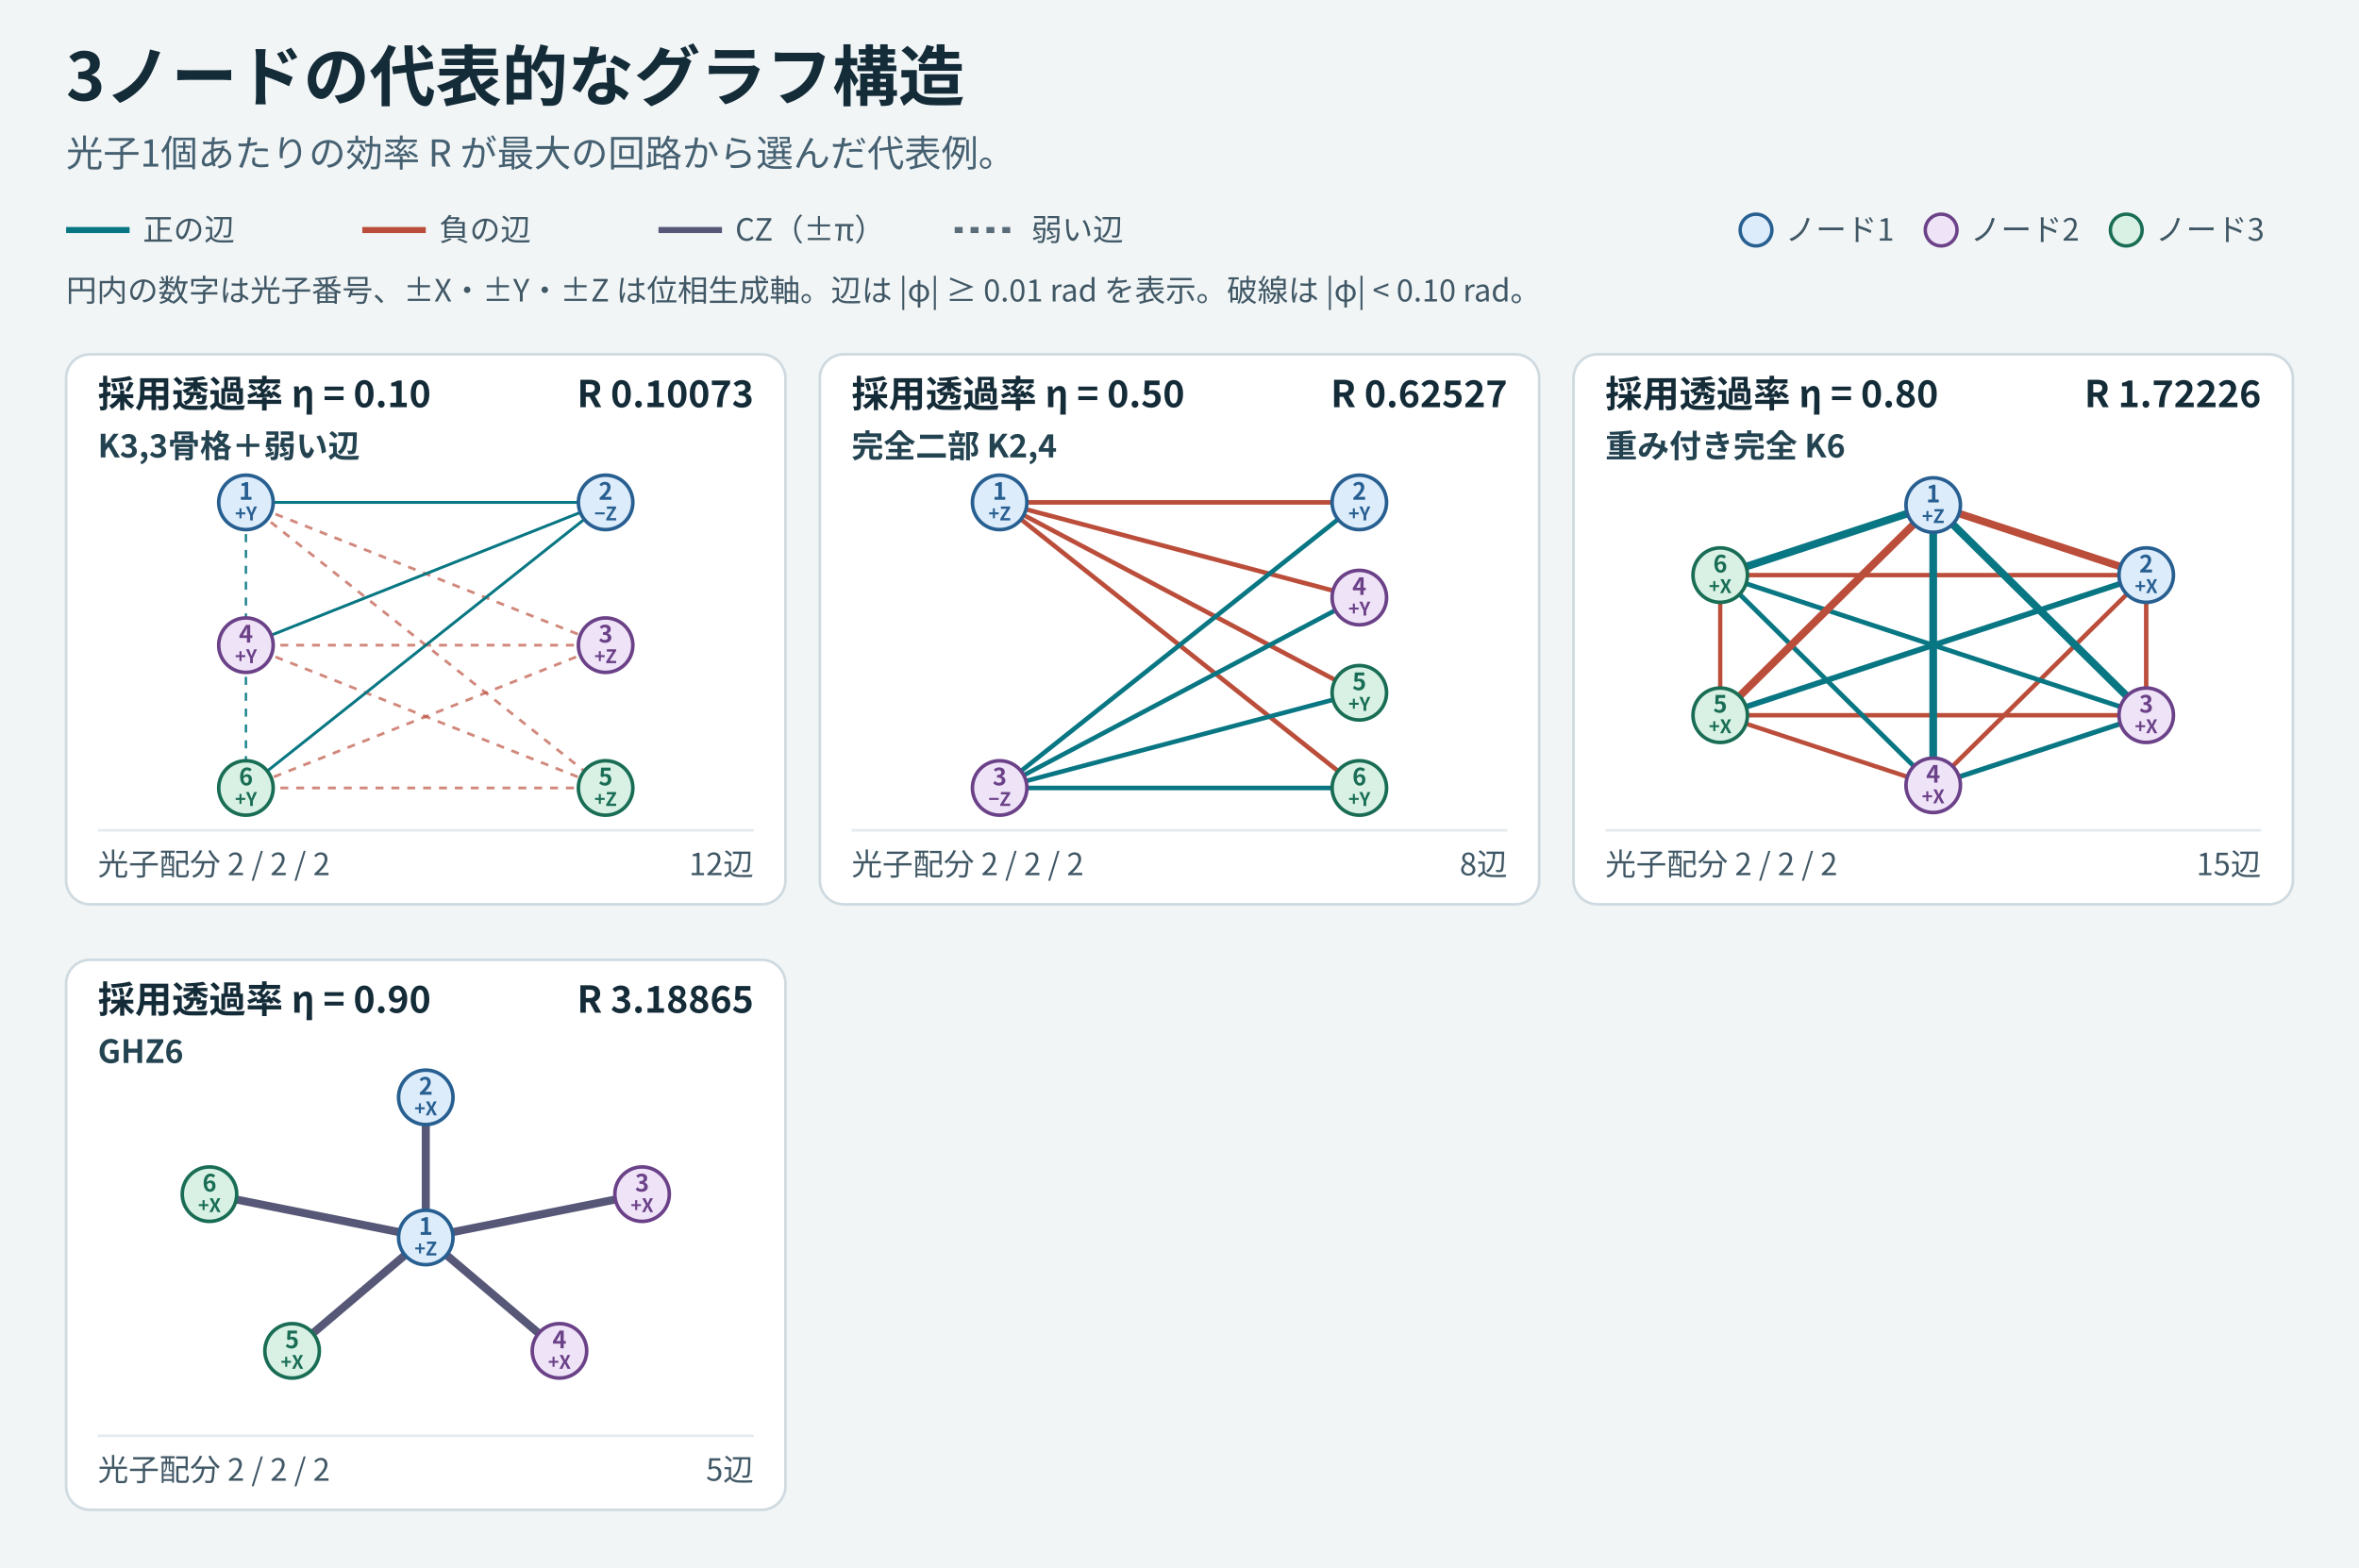
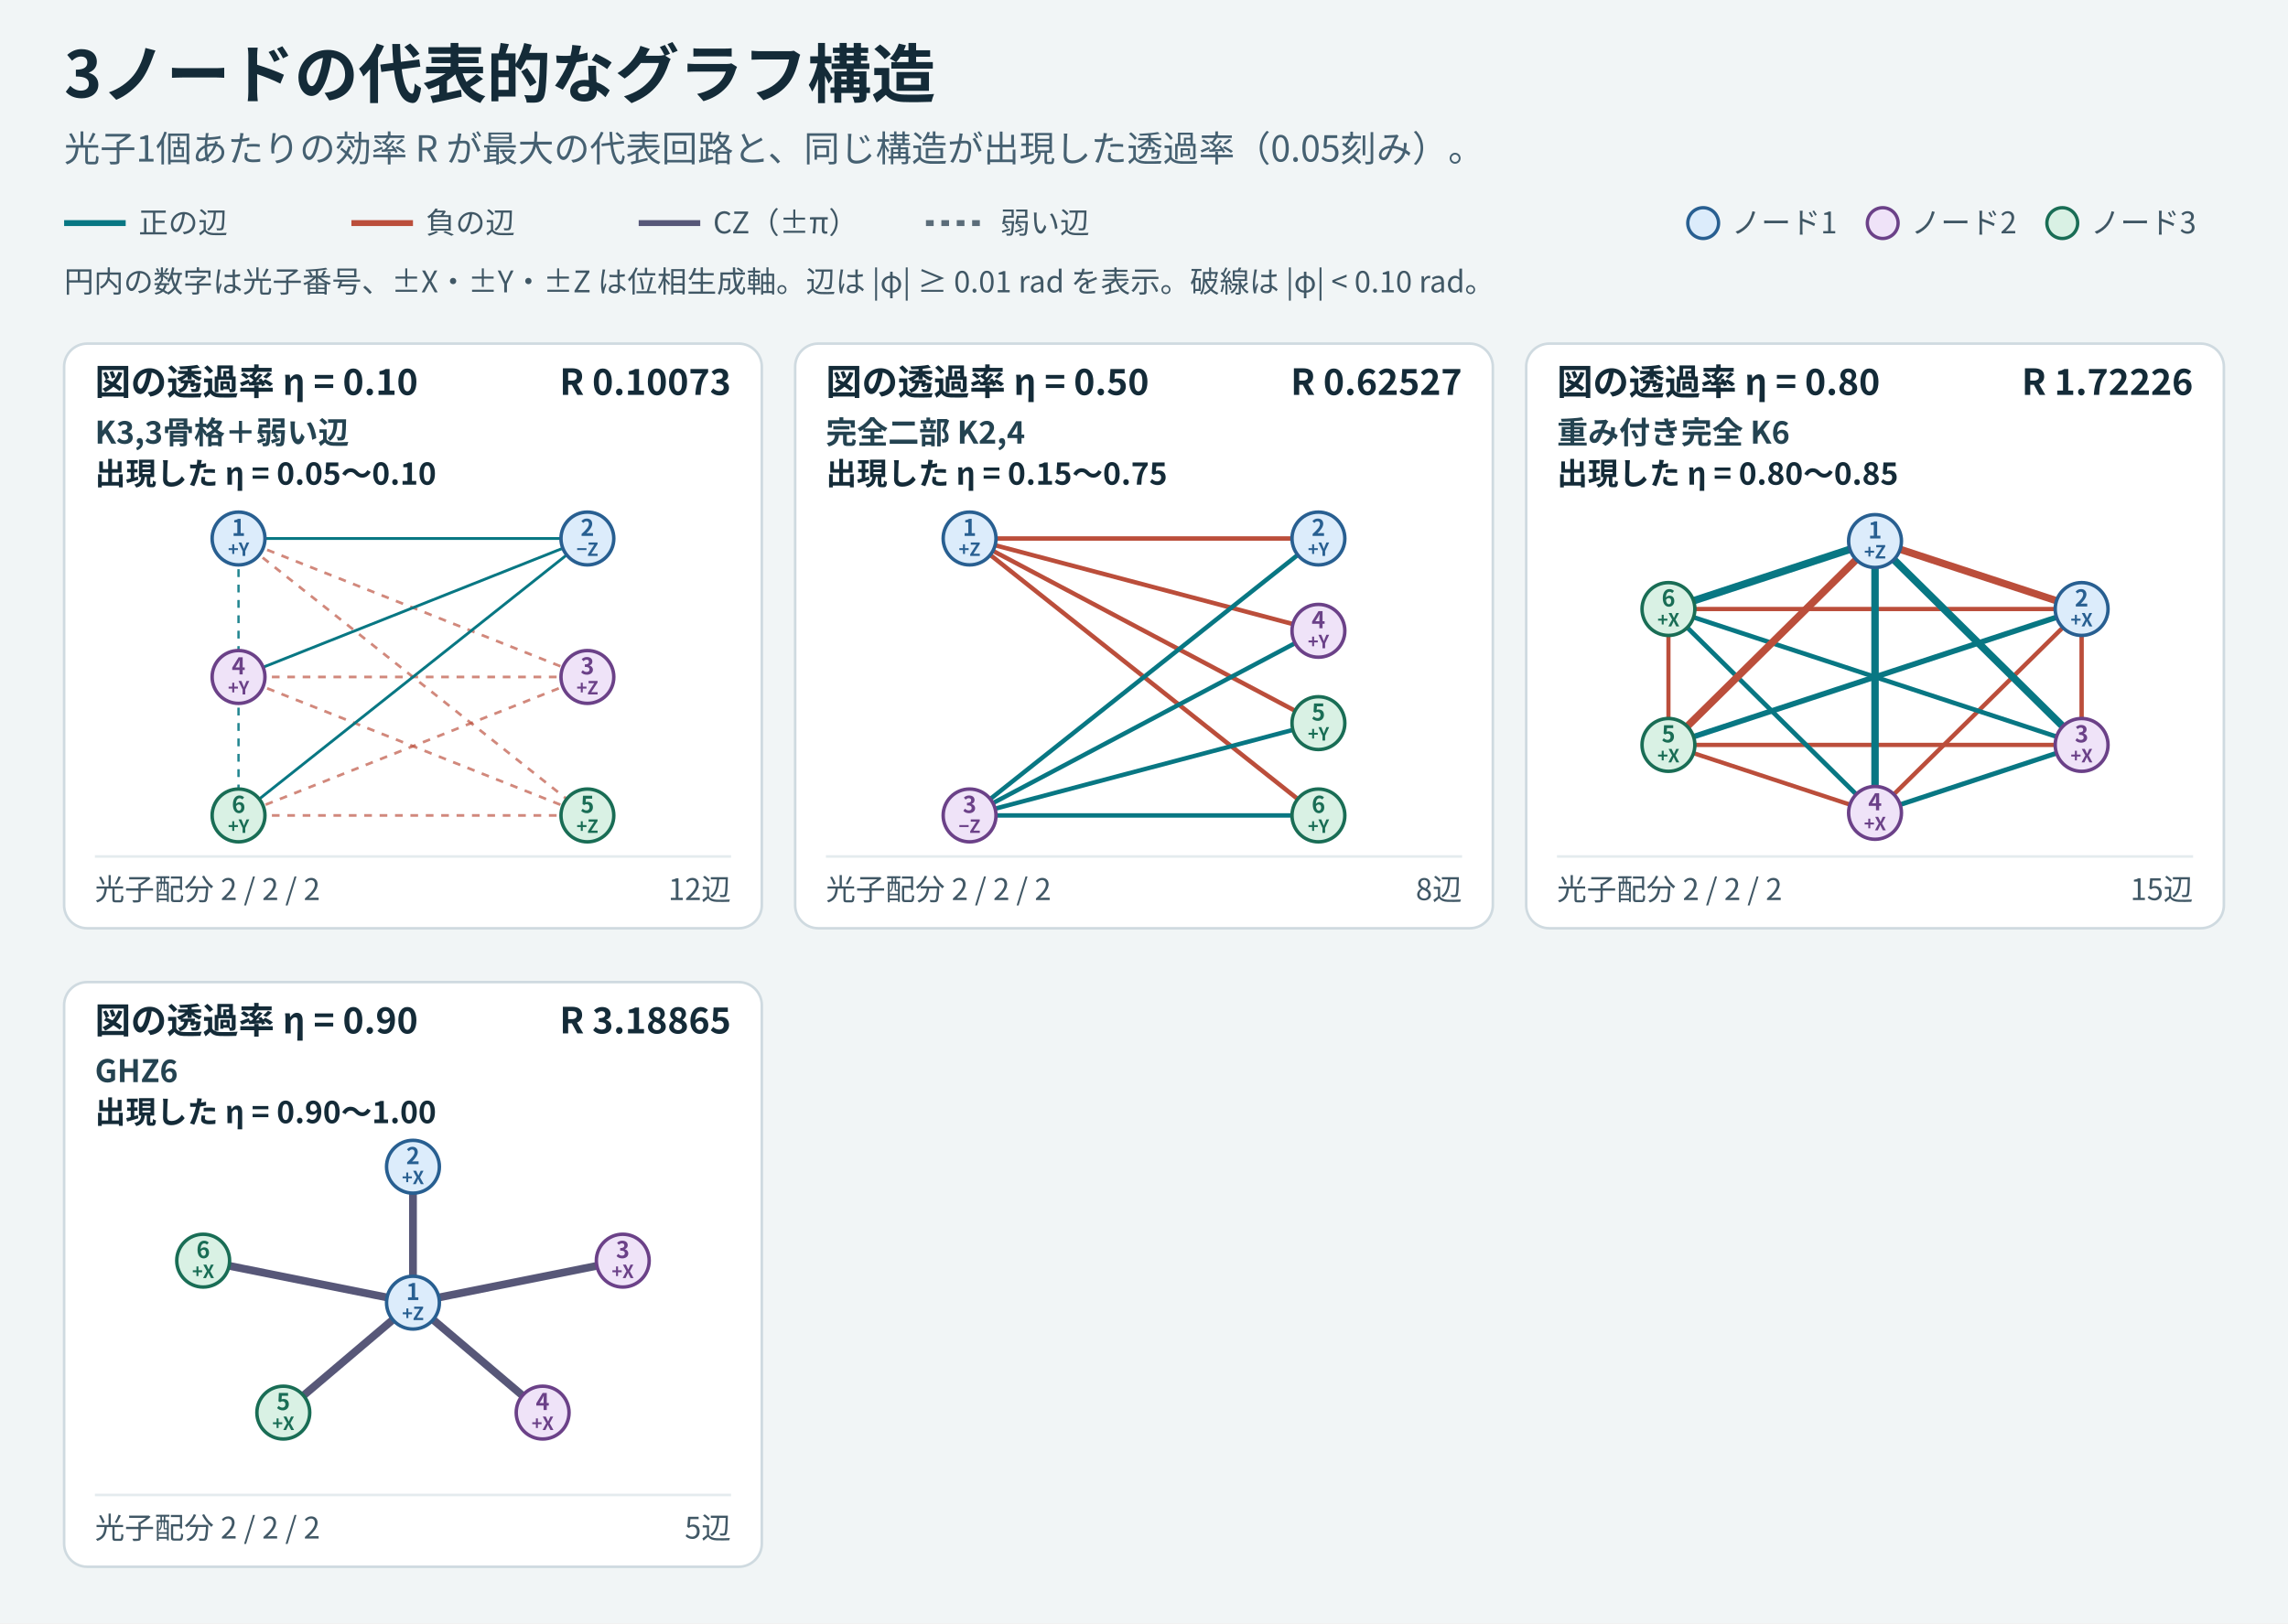
- <svg xmlns="http://www.w3.org/2000/svg" width="892" height="593" viewBox="0 0 892 593" role="img" aria-labelledby="svg-title svg-description">
+ <svg xmlns="http://www.w3.org/2000/svg" width="892" height="633" viewBox="0 0 892 633" role="img" aria-labelledby="svg-title svg-description">
  <style>text{font-family:system-ui,'Noto Sans CJK JP','Hiragino Sans','Yu Gothic',sans-serif;font-variant-numeric:tabular-nums}.title{font-size:25px;font-weight:750;fill:#142b38}.subtitle{font-size:14px;fill:#456071}.legend,.small{font-size:11.6px;fill:#405765}.type{font-size:12.1px;fill:#244351;font-weight:650}.metric{font-size:14px;font-weight:740;fill:#142b38}.group{font-size:14px;font-weight:740;fill:#223c4c}.photo{font-size:9px;font-weight:750}.axis{font-size:7.1px;font-weight:700}.panel{fill:#fff;stroke:#cfdae0;stroke-width:1}.hair{stroke:#e4ebee;stroke-width:1}</style>
-   <rect width="892" height="593" fill="#f1f5f6" />
+   <rect width="892" height="633" fill="#f1f5f6" />
  <text x="25" y="38" class="title">3ノードの代表的なグラフ構造</text>
-   <text x="25" y="63" class="subtitle">光子1個あたりの効率 R が最大の回路から選んだ代表例。</text>
+   <text x="25" y="63" class="subtitle">光子1個あたりの効率 R が最大の代表回路と、同じ構造が出現した透過率（0.05刻み）。</text>
  <path d="M25 87h24" stroke="#087783" stroke-width="2.3" />
  <text x="54" y="91" class="legend">正の辺</text>
  <path d="M137 87h24" stroke="#bb4e3b" stroke-width="2.3" />
  <text x="166" y="91" class="legend">負の辺</text>
  <path d="M249 87h24" stroke="#575778" stroke-width="2.3" />
  <text x="278" y="91" class="legend">CZ（±π）</text>
  <path d="M361 87h24" stroke="#5b6c79" stroke-width="2.3" stroke-dasharray="3 3" />
  <text x="390" y="91" class="legend">弱い辺</text>
  <circle cx="664" cy="87" r="6" stroke="#285f91" fill="#dcecfb" stroke-width="1.3" />
  <text x="675" y="91" class="legend">ノード1</text>
  <circle cx="734" cy="87" r="6" stroke="#6b4188" fill="#efe3f8" stroke-width="1.3" />
  <text x="745" y="91" class="legend">ノード2</text>
  <circle cx="804" cy="87" r="6" stroke="#196d55" fill="#d9f1e4" stroke-width="1.3" />
  <text x="815" y="91" class="legend">ノード3</text>
  <text x="25" y="114" class="small">円内の数字は光子番号、±X・±Y・±Z は位相生成軸。辺は |φ| ≥ 0.01 rad を表示。破線は |φ| &lt; 0.10 rad。</text>
  <g transform="translate(25 134)" data-eta="0.1" data-objective="R" data-photons="6" data-edges="12">
-     <rect class="panel" width="272" height="208" rx="9" />
-     <text x="12" y="20" class="metric">採用透過率 η = 0.10</text>
+     <rect class="panel" width="272" height="228" rx="9" />
+     <text x="12" y="20" class="metric">図の透過率 η = 0.10</text>
    <text x="260" y="20" text-anchor="end" class="metric">R 0.10073</text>
    <text x="12" y="39" class="type">K3,3骨格＋弱い辺</text>
-     <path d="M68 56L68 164" fill="none" stroke="#087783" stroke-width="0.85" stroke-dasharray="3 3" opacity=".67" />
-     <path d="M68 110L68 164" fill="none" stroke="#087783" stroke-width="0.85" stroke-dasharray="3 3" opacity=".67" />
-     <path d="M68 56L68 110" fill="none" stroke="#087783" stroke-width="0.85" stroke-dasharray="3 3" opacity=".67" />
-     <path d="M68 56L204 110" fill="none" stroke="#bb4e3b" stroke-width="1.05" stroke-dasharray="3 3" opacity=".67" />
-     <path d="M204 164L68 164" fill="none" stroke="#bb4e3b" stroke-width="1.05" stroke-dasharray="3 3" opacity=".67" />
-     <path d="M204 110L68 110" fill="none" stroke="#bb4e3b" stroke-width="1.05" stroke-dasharray="3 3" opacity=".67" />
-     <path d="M68 56L204 164" fill="none" stroke="#bb4e3b" stroke-width="1.05" stroke-dasharray="3 3" opacity=".67" />
-     <path d="M204 110L68 164" fill="none" stroke="#bb4e3b" stroke-width="1.05" stroke-dasharray="3 3" opacity=".67" />
-     <path d="M68 110L204 164" fill="none" stroke="#bb4e3b" stroke-width="1.05" stroke-dasharray="3 3" opacity=".67" />
-     <path d="M204 56L68 110" fill="none" stroke="#087783" stroke-width="1.1" />
-     <path d="M204 56L68 164" fill="none" stroke="#087783" stroke-width="1.1" />
-     <path d="M68 56L204 56" fill="none" stroke="#087783" stroke-width="1.1" />
-     <g transform="translate(68 56)">
-       <circle r="10.3" stroke="#285f91" fill="#dcecfb" stroke-width="1.35" />
-       <text class="photo" y="-1" text-anchor="middle" fill="#285f91">1</text>
-       <text class="axis" y="6.8" text-anchor="middle" fill="#285f91">+Y</text>
-     </g>
-     <g transform="translate(204 56)">
-       <circle r="10.3" stroke="#285f91" fill="#dcecfb" stroke-width="1.35" />
-       <text class="photo" y="-1" text-anchor="middle" fill="#285f91">2</text>
-       <text class="axis" y="6.8" text-anchor="middle" fill="#285f91">−Z</text>
-     </g>
-     <g transform="translate(204 110)">
-       <circle r="10.3" stroke="#6b4188" fill="#efe3f8" stroke-width="1.35" />
-       <text class="photo" y="-1" text-anchor="middle" fill="#6b4188">3</text>
-       <text class="axis" y="6.8" text-anchor="middle" fill="#6b4188">+Z</text>
-     </g>
-     <g transform="translate(68 110)">
-       <circle r="10.3" stroke="#6b4188" fill="#efe3f8" stroke-width="1.35" />
-       <text class="photo" y="-1" text-anchor="middle" fill="#6b4188">4</text>
-       <text class="axis" y="6.8" text-anchor="middle" fill="#6b4188">+Y</text>
-     </g>
-     <g transform="translate(204 164)">
-       <circle r="10.3" stroke="#196d55" fill="#d9f1e4" stroke-width="1.35" />
-       <text class="photo" y="-1" text-anchor="middle" fill="#196d55">5</text>
-       <text class="axis" y="6.8" text-anchor="middle" fill="#196d55">+Z</text>
-     </g>
-     <g transform="translate(68 164)">
-       <circle r="10.3" stroke="#196d55" fill="#d9f1e4" stroke-width="1.35" />
-       <text class="photo" y="-1" text-anchor="middle" fill="#196d55">6</text>
-       <text class="axis" y="6.8" text-anchor="middle" fill="#196d55">+Y</text>
-     </g>
-     <path d="M 12 180 H 260" class="hair" />
-     <text x="12" y="197" class="small">光子配分 2 / 2 / 2</text>
-     <text x="260" y="197" text-anchor="end" class="small">12辺</text>
+     <text x="12" y="55" class="metric" style="font-size:12px">出現した η = 0.05〜0.10</text>
+     <g transform="translate(0 20)">
+       <path d="M68 56L68 164" fill="none" stroke="#087783" stroke-width="0.85" stroke-dasharray="3 3" opacity=".67" />
+       <path d="M68 110L68 164" fill="none" stroke="#087783" stroke-width="0.85" stroke-dasharray="3 3" opacity=".67" />
+       <path d="M68 56L68 110" fill="none" stroke="#087783" stroke-width="0.85" stroke-dasharray="3 3" opacity=".67" />
+       <path d="M68 56L204 110" fill="none" stroke="#bb4e3b" stroke-width="1.05" stroke-dasharray="3 3" opacity=".67" />
+       <path d="M204 164L68 164" fill="none" stroke="#bb4e3b" stroke-width="1.05" stroke-dasharray="3 3" opacity=".67" />
+       <path d="M204 110L68 110" fill="none" stroke="#bb4e3b" stroke-width="1.05" stroke-dasharray="3 3" opacity=".67" />
+       <path d="M68 56L204 164" fill="none" stroke="#bb4e3b" stroke-width="1.05" stroke-dasharray="3 3" opacity=".67" />
+       <path d="M204 110L68 164" fill="none" stroke="#bb4e3b" stroke-width="1.05" stroke-dasharray="3 3" opacity=".67" />
+       <path d="M68 110L204 164" fill="none" stroke="#bb4e3b" stroke-width="1.05" stroke-dasharray="3 3" opacity=".67" />
+       <path d="M204 56L68 110" fill="none" stroke="#087783" stroke-width="1.1" />
+       <path d="M204 56L68 164" fill="none" stroke="#087783" stroke-width="1.1" />
+       <path d="M68 56L204 56" fill="none" stroke="#087783" stroke-width="1.1" />
+       <g transform="translate(68 56)">
+         <circle r="10.3" stroke="#285f91" fill="#dcecfb" stroke-width="1.35" />
+         <text class="photo" y="-1" text-anchor="middle" fill="#285f91">1</text>
+         <text class="axis" y="6.8" text-anchor="middle" fill="#285f91">+Y</text>
+       </g>
+       <g transform="translate(204 56)">
+         <circle r="10.3" stroke="#285f91" fill="#dcecfb" stroke-width="1.35" />
+         <text class="photo" y="-1" text-anchor="middle" fill="#285f91">2</text>
+         <text class="axis" y="6.8" text-anchor="middle" fill="#285f91">−Z</text>
+       </g>
+       <g transform="translate(204 110)">
+         <circle r="10.3" stroke="#6b4188" fill="#efe3f8" stroke-width="1.35" />
+         <text class="photo" y="-1" text-anchor="middle" fill="#6b4188">3</text>
+         <text class="axis" y="6.8" text-anchor="middle" fill="#6b4188">+Z</text>
+       </g>
+       <g transform="translate(68 110)">
+         <circle r="10.3" stroke="#6b4188" fill="#efe3f8" stroke-width="1.35" />
+         <text class="photo" y="-1" text-anchor="middle" fill="#6b4188">4</text>
+         <text class="axis" y="6.8" text-anchor="middle" fill="#6b4188">+Y</text>
+       </g>
+       <g transform="translate(204 164)">
+         <circle r="10.3" stroke="#196d55" fill="#d9f1e4" stroke-width="1.35" />
+         <text class="photo" y="-1" text-anchor="middle" fill="#196d55">5</text>
+         <text class="axis" y="6.8" text-anchor="middle" fill="#196d55">+Z</text>
+       </g>
+       <g transform="translate(68 164)">
+         <circle r="10.3" stroke="#196d55" fill="#d9f1e4" stroke-width="1.35" />
+         <text class="photo" y="-1" text-anchor="middle" fill="#196d55">6</text>
+         <text class="axis" y="6.8" text-anchor="middle" fill="#196d55">+Y</text>
+       </g>
+     </g>
+     <path d="M 12 200 H 260" class="hair" />
+     <text x="12" y="217" class="small">光子配分 2 / 2 / 2</text>
+     <text x="260" y="217" text-anchor="end" class="small">12辺</text>
  </g>
  <g transform="translate(310 134)" data-eta="0.5" data-objective="R" data-photons="6" data-edges="8">
-     <rect class="panel" width="272" height="208" rx="9" />
-     <text x="12" y="20" class="metric">採用透過率 η = 0.50</text>
+     <rect class="panel" width="272" height="228" rx="9" />
+     <text x="12" y="20" class="metric">図の透過率 η = 0.50</text>
    <text x="260" y="20" text-anchor="end" class="metric">R 0.62527</text>
    <text x="12" y="39" class="type">完全二部 K2,4</text>
-     <path d="M68 56L204 164" fill="none" stroke="#bb4e3b" stroke-width="1.73" />
-     <path d="M68 56L204 128" fill="none" stroke="#bb4e3b" stroke-width="1.73" />
-     <path d="M68 164L204 128" fill="none" stroke="#087783" stroke-width="1.73" />
-     <path d="M68 164L204 164" fill="none" stroke="#087783" stroke-width="1.73" />
-     <path d="M68 56L204 92" fill="none" stroke="#bb4e3b" stroke-width="1.73" />
-     <path d="M68 56L204 56" fill="none" stroke="#bb4e3b" stroke-width="1.73" />
-     <path d="M68 164L204 92" fill="none" stroke="#087783" stroke-width="1.73" />
-     <path d="M204 56L68 164" fill="none" stroke="#087783" stroke-width="1.73" />
-     <g transform="translate(68 56)">
-       <circle r="10.3" stroke="#285f91" fill="#dcecfb" stroke-width="1.35" />
-       <text class="photo" y="-1" text-anchor="middle" fill="#285f91">1</text>
-       <text class="axis" y="6.8" text-anchor="middle" fill="#285f91">+Z</text>
-     </g>
-     <g transform="translate(204 56)">
-       <circle r="10.3" stroke="#285f91" fill="#dcecfb" stroke-width="1.35" />
-       <text class="photo" y="-1" text-anchor="middle" fill="#285f91">2</text>
-       <text class="axis" y="6.8" text-anchor="middle" fill="#285f91">+Y</text>
-     </g>
-     <g transform="translate(68 164)">
-       <circle r="10.3" stroke="#6b4188" fill="#efe3f8" stroke-width="1.35" />
-       <text class="photo" y="-1" text-anchor="middle" fill="#6b4188">3</text>
-       <text class="axis" y="6.8" text-anchor="middle" fill="#6b4188">−Z</text>
-     </g>
-     <g transform="translate(204 92)">
-       <circle r="10.3" stroke="#6b4188" fill="#efe3f8" stroke-width="1.35" />
-       <text class="photo" y="-1" text-anchor="middle" fill="#6b4188">4</text>
-       <text class="axis" y="6.8" text-anchor="middle" fill="#6b4188">+Y</text>
-     </g>
-     <g transform="translate(204 128)">
-       <circle r="10.3" stroke="#196d55" fill="#d9f1e4" stroke-width="1.35" />
-       <text class="photo" y="-1" text-anchor="middle" fill="#196d55">5</text>
-       <text class="axis" y="6.8" text-anchor="middle" fill="#196d55">+Y</text>
-     </g>
-     <g transform="translate(204 164)">
-       <circle r="10.3" stroke="#196d55" fill="#d9f1e4" stroke-width="1.35" />
-       <text class="photo" y="-1" text-anchor="middle" fill="#196d55">6</text>
-       <text class="axis" y="6.8" text-anchor="middle" fill="#196d55">+Y</text>
-     </g>
-     <path d="M 12 180 H 260" class="hair" />
-     <text x="12" y="197" class="small">光子配分 2 / 2 / 2</text>
-     <text x="260" y="197" text-anchor="end" class="small">8辺</text>
+     <text x="12" y="55" class="metric" style="font-size:12px">出現した η = 0.15〜0.75</text>
+     <g transform="translate(0 20)">
+       <path d="M68 56L204 164" fill="none" stroke="#bb4e3b" stroke-width="1.73" />
+       <path d="M68 56L204 128" fill="none" stroke="#bb4e3b" stroke-width="1.73" />
+       <path d="M68 164L204 128" fill="none" stroke="#087783" stroke-width="1.73" />
+       <path d="M68 164L204 164" fill="none" stroke="#087783" stroke-width="1.73" />
+       <path d="M68 56L204 92" fill="none" stroke="#bb4e3b" stroke-width="1.73" />
+       <path d="M68 56L204 56" fill="none" stroke="#bb4e3b" stroke-width="1.73" />
+       <path d="M68 164L204 92" fill="none" stroke="#087783" stroke-width="1.73" />
+       <path d="M204 56L68 164" fill="none" stroke="#087783" stroke-width="1.73" />
+       <g transform="translate(68 56)">
+         <circle r="10.3" stroke="#285f91" fill="#dcecfb" stroke-width="1.35" />
+         <text class="photo" y="-1" text-anchor="middle" fill="#285f91">1</text>
+         <text class="axis" y="6.8" text-anchor="middle" fill="#285f91">+Z</text>
+       </g>
+       <g transform="translate(204 56)">
+         <circle r="10.3" stroke="#285f91" fill="#dcecfb" stroke-width="1.35" />
+         <text class="photo" y="-1" text-anchor="middle" fill="#285f91">2</text>
+         <text class="axis" y="6.8" text-anchor="middle" fill="#285f91">+Y</text>
+       </g>
+       <g transform="translate(68 164)">
+         <circle r="10.3" stroke="#6b4188" fill="#efe3f8" stroke-width="1.35" />
+         <text class="photo" y="-1" text-anchor="middle" fill="#6b4188">3</text>
+         <text class="axis" y="6.8" text-anchor="middle" fill="#6b4188">−Z</text>
+       </g>
+       <g transform="translate(204 92)">
+         <circle r="10.3" stroke="#6b4188" fill="#efe3f8" stroke-width="1.35" />
+         <text class="photo" y="-1" text-anchor="middle" fill="#6b4188">4</text>
+         <text class="axis" y="6.8" text-anchor="middle" fill="#6b4188">+Y</text>
+       </g>
+       <g transform="translate(204 128)">
+         <circle r="10.3" stroke="#196d55" fill="#d9f1e4" stroke-width="1.35" />
+         <text class="photo" y="-1" text-anchor="middle" fill="#196d55">5</text>
+         <text class="axis" y="6.8" text-anchor="middle" fill="#196d55">+Y</text>
+       </g>
+       <g transform="translate(204 164)">
+         <circle r="10.3" stroke="#196d55" fill="#d9f1e4" stroke-width="1.35" />
+         <text class="photo" y="-1" text-anchor="middle" fill="#196d55">6</text>
+         <text class="axis" y="6.8" text-anchor="middle" fill="#196d55">+Y</text>
+       </g>
+     </g>
+     <path d="M 12 200 H 260" class="hair" />
+     <text x="12" y="217" class="small">光子配分 2 / 2 / 2</text>
+     <text x="260" y="217" text-anchor="end" class="small">8辺</text>
  </g>
  <g transform="translate(595 134)" data-eta="0.8" data-objective="R" data-photons="6" data-edges="15">
-     <rect class="panel" width="272" height="208" rx="9" />
-     <text x="12" y="20" class="metric">採用透過率 η = 0.80</text>
+     <rect class="panel" width="272" height="228" rx="9" />
+     <text x="12" y="20" class="metric">図の透過率 η = 0.80</text>
    <text x="260" y="20" text-anchor="end" class="metric">R 1.72226</text>
    <text x="12" y="39" class="type">重み付き完全 K6</text>
-     <path d="M55.46 136.5L55.46 83.5" fill="none" stroke="#bb4e3b" stroke-width="1.62" />
-     <path d="M136 163L55.46 136.5" fill="none" stroke="#bb4e3b" stroke-width="1.67" />
-     <path d="M216.54 136.5L55.46 136.5" fill="none" stroke="#bb4e3b" stroke-width="1.67" />
-     <path d="M216.54 83.5L55.46 83.5" fill="none" stroke="#bb4e3b" stroke-width="1.67" />
-     <path d="M216.54 83.5L216.54 136.5" fill="none" stroke="#bb4e3b" stroke-width="1.7" />
-     <path d="M216.54 83.5L136 163" fill="none" stroke="#bb4e3b" stroke-width="1.7" />
-     <path d="M136 163L55.46 83.5" fill="none" stroke="#087783" stroke-width="1.8" />
-     <path d="M216.54 136.5L55.46 83.5" fill="none" stroke="#087783" stroke-width="1.8" />
-     <path d="M216.54 136.5L136 163" fill="none" stroke="#087783" stroke-width="1.89" />
-     <path d="M216.54 83.5L55.46 136.5" fill="none" stroke="#087783" stroke-width="2.16" />
-     <path d="M136 57L216.54 83.5" fill="none" stroke="#bb4e3b" stroke-width="2.86" />
-     <path d="M136 57L55.46 136.5" fill="none" stroke="#bb4e3b" stroke-width="2.9" />
-     <path d="M136 57L136 163" fill="none" stroke="#087783" stroke-width="2.91" />
-     <path d="M136 57L216.54 136.5" fill="none" stroke="#087783" stroke-width="2.91" />
-     <path d="M136 57L55.46 83.5" fill="none" stroke="#087783" stroke-width="2.92" />
-     <g transform="translate(136 57)">
-       <circle r="10.3" stroke="#285f91" fill="#dcecfb" stroke-width="1.35" />
-       <text class="photo" y="-1" text-anchor="middle" fill="#285f91">1</text>
-       <text class="axis" y="6.8" text-anchor="middle" fill="#285f91">+Z</text>
-     </g>
-     <g transform="translate(216.54 83.5)">
-       <circle r="10.3" stroke="#285f91" fill="#dcecfb" stroke-width="1.35" />
-       <text class="photo" y="-1" text-anchor="middle" fill="#285f91">2</text>
-       <text class="axis" y="6.8" text-anchor="middle" fill="#285f91">+X</text>
-     </g>
-     <g transform="translate(216.54 136.5)">
-       <circle r="10.3" stroke="#6b4188" fill="#efe3f8" stroke-width="1.35" />
-       <text class="photo" y="-1" text-anchor="middle" fill="#6b4188">3</text>
-       <text class="axis" y="6.8" text-anchor="middle" fill="#6b4188">+X</text>
-     </g>
-     <g transform="translate(136 163)">
-       <circle r="10.3" stroke="#6b4188" fill="#efe3f8" stroke-width="1.35" />
-       <text class="photo" y="-1" text-anchor="middle" fill="#6b4188">4</text>
-       <text class="axis" y="6.8" text-anchor="middle" fill="#6b4188">+X</text>
-     </g>
-     <g transform="translate(55.46 136.5)">
-       <circle r="10.3" stroke="#196d55" fill="#d9f1e4" stroke-width="1.35" />
-       <text class="photo" y="-1" text-anchor="middle" fill="#196d55">5</text>
-       <text class="axis" y="6.8" text-anchor="middle" fill="#196d55">+X</text>
-     </g>
-     <g transform="translate(55.46 83.5)">
-       <circle r="10.3" stroke="#196d55" fill="#d9f1e4" stroke-width="1.35" />
-       <text class="photo" y="-1" text-anchor="middle" fill="#196d55">6</text>
-       <text class="axis" y="6.8" text-anchor="middle" fill="#196d55">+X</text>
-     </g>
-     <path d="M 12 180 H 260" class="hair" />
-     <text x="12" y="197" class="small">光子配分 2 / 2 / 2</text>
-     <text x="260" y="197" text-anchor="end" class="small">15辺</text>
-   </g>
-   <g transform="translate(25 363)" data-eta="0.9" data-objective="R" data-photons="6" data-edges="5">
-     <rect class="panel" width="272" height="208" rx="9" />
-     <text x="12" y="20" class="metric">採用透過率 η = 0.90</text>
+     <text x="12" y="55" class="metric" style="font-size:12px">出現した η = 0.80〜0.85</text>
+     <g transform="translate(0 20)">
+       <path d="M55.46 136.5L55.46 83.5" fill="none" stroke="#bb4e3b" stroke-width="1.62" />
+       <path d="M136 163L55.46 136.5" fill="none" stroke="#bb4e3b" stroke-width="1.67" />
+       <path d="M216.54 136.5L55.46 136.5" fill="none" stroke="#bb4e3b" stroke-width="1.67" />
+       <path d="M216.54 83.5L55.46 83.5" fill="none" stroke="#bb4e3b" stroke-width="1.67" />
+       <path d="M216.54 83.5L216.54 136.5" fill="none" stroke="#bb4e3b" stroke-width="1.7" />
+       <path d="M216.54 83.5L136 163" fill="none" stroke="#bb4e3b" stroke-width="1.7" />
+       <path d="M136 163L55.46 83.5" fill="none" stroke="#087783" stroke-width="1.8" />
+       <path d="M216.54 136.5L55.46 83.5" fill="none" stroke="#087783" stroke-width="1.8" />
+       <path d="M216.54 136.5L136 163" fill="none" stroke="#087783" stroke-width="1.89" />
+       <path d="M216.54 83.5L55.46 136.5" fill="none" stroke="#087783" stroke-width="2.16" />
+       <path d="M136 57L216.54 83.5" fill="none" stroke="#bb4e3b" stroke-width="2.86" />
+       <path d="M136 57L55.46 136.5" fill="none" stroke="#bb4e3b" stroke-width="2.9" />
+       <path d="M136 57L136 163" fill="none" stroke="#087783" stroke-width="2.91" />
+       <path d="M136 57L216.54 136.5" fill="none" stroke="#087783" stroke-width="2.91" />
+       <path d="M136 57L55.46 83.5" fill="none" stroke="#087783" stroke-width="2.92" />
+       <g transform="translate(136 57)">
+         <circle r="10.3" stroke="#285f91" fill="#dcecfb" stroke-width="1.35" />
+         <text class="photo" y="-1" text-anchor="middle" fill="#285f91">1</text>
+         <text class="axis" y="6.8" text-anchor="middle" fill="#285f91">+Z</text>
+       </g>
+       <g transform="translate(216.54 83.5)">
+         <circle r="10.3" stroke="#285f91" fill="#dcecfb" stroke-width="1.35" />
+         <text class="photo" y="-1" text-anchor="middle" fill="#285f91">2</text>
+         <text class="axis" y="6.8" text-anchor="middle" fill="#285f91">+X</text>
+       </g>
+       <g transform="translate(216.54 136.5)">
+         <circle r="10.3" stroke="#6b4188" fill="#efe3f8" stroke-width="1.35" />
+         <text class="photo" y="-1" text-anchor="middle" fill="#6b4188">3</text>
+         <text class="axis" y="6.8" text-anchor="middle" fill="#6b4188">+X</text>
+       </g>
+       <g transform="translate(136 163)">
+         <circle r="10.3" stroke="#6b4188" fill="#efe3f8" stroke-width="1.35" />
+         <text class="photo" y="-1" text-anchor="middle" fill="#6b4188">4</text>
+         <text class="axis" y="6.8" text-anchor="middle" fill="#6b4188">+X</text>
+       </g>
+       <g transform="translate(55.46 136.5)">
+         <circle r="10.3" stroke="#196d55" fill="#d9f1e4" stroke-width="1.35" />
+         <text class="photo" y="-1" text-anchor="middle" fill="#196d55">5</text>
+         <text class="axis" y="6.8" text-anchor="middle" fill="#196d55">+X</text>
+       </g>
+       <g transform="translate(55.46 83.5)">
+         <circle r="10.3" stroke="#196d55" fill="#d9f1e4" stroke-width="1.35" />
+         <text class="photo" y="-1" text-anchor="middle" fill="#196d55">6</text>
+         <text class="axis" y="6.8" text-anchor="middle" fill="#196d55">+X</text>
+       </g>
+     </g>
+     <path d="M 12 200 H 260" class="hair" />
+     <text x="12" y="217" class="small">光子配分 2 / 2 / 2</text>
+     <text x="260" y="217" text-anchor="end" class="small">15辺</text>
+   </g>
+   <g transform="translate(25 383)" data-eta="0.9" data-objective="R" data-photons="6" data-edges="5">
+     <rect class="panel" width="272" height="228" rx="9" />
+     <text x="12" y="20" class="metric">図の透過率 η = 0.90</text>
    <text x="260" y="20" text-anchor="end" class="metric">R 3.18865</text>
    <text x="12" y="39" class="type">GHZ6</text>
-     <path d="M136 105L136 52" fill="none" stroke="#575778" stroke-width="3.04" />
-     <path d="M136 105L217.79 88.62" fill="none" stroke="#575778" stroke-width="3.04" />
-     <path d="M136 105L186.55 147.88" fill="none" stroke="#575778" stroke-width="3.04" />
-     <path d="M136 105L85.45 147.88" fill="none" stroke="#575778" stroke-width="3.04" />
-     <path d="M136 105L54.21 88.62" fill="none" stroke="#575778" stroke-width="3.04" />
-     <g transform="translate(136 105)">
-       <circle r="10.3" stroke="#285f91" fill="#dcecfb" stroke-width="1.35" />
-       <text class="photo" y="-1" text-anchor="middle" fill="#285f91">1</text>
-       <text class="axis" y="6.8" text-anchor="middle" fill="#285f91">+Z</text>
-     </g>
-     <g transform="translate(136 52)">
-       <circle r="10.3" stroke="#285f91" fill="#dcecfb" stroke-width="1.35" />
-       <text class="photo" y="-1" text-anchor="middle" fill="#285f91">2</text>
-       <text class="axis" y="6.8" text-anchor="middle" fill="#285f91">+X</text>
-     </g>
-     <g transform="translate(217.79 88.62)">
-       <circle r="10.3" stroke="#6b4188" fill="#efe3f8" stroke-width="1.35" />
-       <text class="photo" y="-1" text-anchor="middle" fill="#6b4188">3</text>
-       <text class="axis" y="6.8" text-anchor="middle" fill="#6b4188">+X</text>
-     </g>
-     <g transform="translate(186.55 147.88)">
-       <circle r="10.3" stroke="#6b4188" fill="#efe3f8" stroke-width="1.35" />
-       <text class="photo" y="-1" text-anchor="middle" fill="#6b4188">4</text>
-       <text class="axis" y="6.8" text-anchor="middle" fill="#6b4188">+X</text>
-     </g>
-     <g transform="translate(85.45 147.88)">
-       <circle r="10.3" stroke="#196d55" fill="#d9f1e4" stroke-width="1.35" />
-       <text class="photo" y="-1" text-anchor="middle" fill="#196d55">5</text>
-       <text class="axis" y="6.8" text-anchor="middle" fill="#196d55">+X</text>
-     </g>
-     <g transform="translate(54.21 88.62)">
-       <circle r="10.3" stroke="#196d55" fill="#d9f1e4" stroke-width="1.35" />
-       <text class="photo" y="-1" text-anchor="middle" fill="#196d55">6</text>
-       <text class="axis" y="6.8" text-anchor="middle" fill="#196d55">+X</text>
-     </g>
-     <path d="M 12 180 H 260" class="hair" />
-     <text x="12" y="197" class="small">光子配分 2 / 2 / 2</text>
-     <text x="260" y="197" text-anchor="end" class="small">5辺</text>
+     <text x="12" y="55" class="metric" style="font-size:12px">出現した η = 0.90〜1.00</text>
+     <g transform="translate(0 20)">
+       <path d="M136 105L136 52" fill="none" stroke="#575778" stroke-width="3.04" />
+       <path d="M136 105L217.79 88.62" fill="none" stroke="#575778" stroke-width="3.04" />
+       <path d="M136 105L186.55 147.88" fill="none" stroke="#575778" stroke-width="3.04" />
+       <path d="M136 105L85.45 147.88" fill="none" stroke="#575778" stroke-width="3.04" />
+       <path d="M136 105L54.21 88.62" fill="none" stroke="#575778" stroke-width="3.04" />
+       <g transform="translate(136 105)">
+         <circle r="10.3" stroke="#285f91" fill="#dcecfb" stroke-width="1.35" />
+         <text class="photo" y="-1" text-anchor="middle" fill="#285f91">1</text>
+         <text class="axis" y="6.8" text-anchor="middle" fill="#285f91">+Z</text>
+       </g>
+       <g transform="translate(136 52)">
+         <circle r="10.3" stroke="#285f91" fill="#dcecfb" stroke-width="1.35" />
+         <text class="photo" y="-1" text-anchor="middle" fill="#285f91">2</text>
+         <text class="axis" y="6.8" text-anchor="middle" fill="#285f91">+X</text>
+       </g>
+       <g transform="translate(217.79 88.62)">
+         <circle r="10.3" stroke="#6b4188" fill="#efe3f8" stroke-width="1.35" />
+         <text class="photo" y="-1" text-anchor="middle" fill="#6b4188">3</text>
+         <text class="axis" y="6.8" text-anchor="middle" fill="#6b4188">+X</text>
+       </g>
+       <g transform="translate(186.55 147.88)">
+         <circle r="10.3" stroke="#6b4188" fill="#efe3f8" stroke-width="1.35" />
+         <text class="photo" y="-1" text-anchor="middle" fill="#6b4188">4</text>
+         <text class="axis" y="6.8" text-anchor="middle" fill="#6b4188">+X</text>
+       </g>
+       <g transform="translate(85.45 147.88)">
+         <circle r="10.3" stroke="#196d55" fill="#d9f1e4" stroke-width="1.35" />
+         <text class="photo" y="-1" text-anchor="middle" fill="#196d55">5</text>
+         <text class="axis" y="6.8" text-anchor="middle" fill="#196d55">+X</text>
+       </g>
+       <g transform="translate(54.21 88.62)">
+         <circle r="10.3" stroke="#196d55" fill="#d9f1e4" stroke-width="1.35" />
+         <text class="photo" y="-1" text-anchor="middle" fill="#196d55">6</text>
+         <text class="axis" y="6.8" text-anchor="middle" fill="#196d55">+X</text>
+       </g>
+     </g>
+     <path d="M 12 200 H 260" class="hair" />
+     <text x="12" y="217" class="small">光子配分 2 / 2 / 2</text>
+     <text x="260" y="217" text-anchor="end" class="small">5辺</text>
  </g>
</svg>
